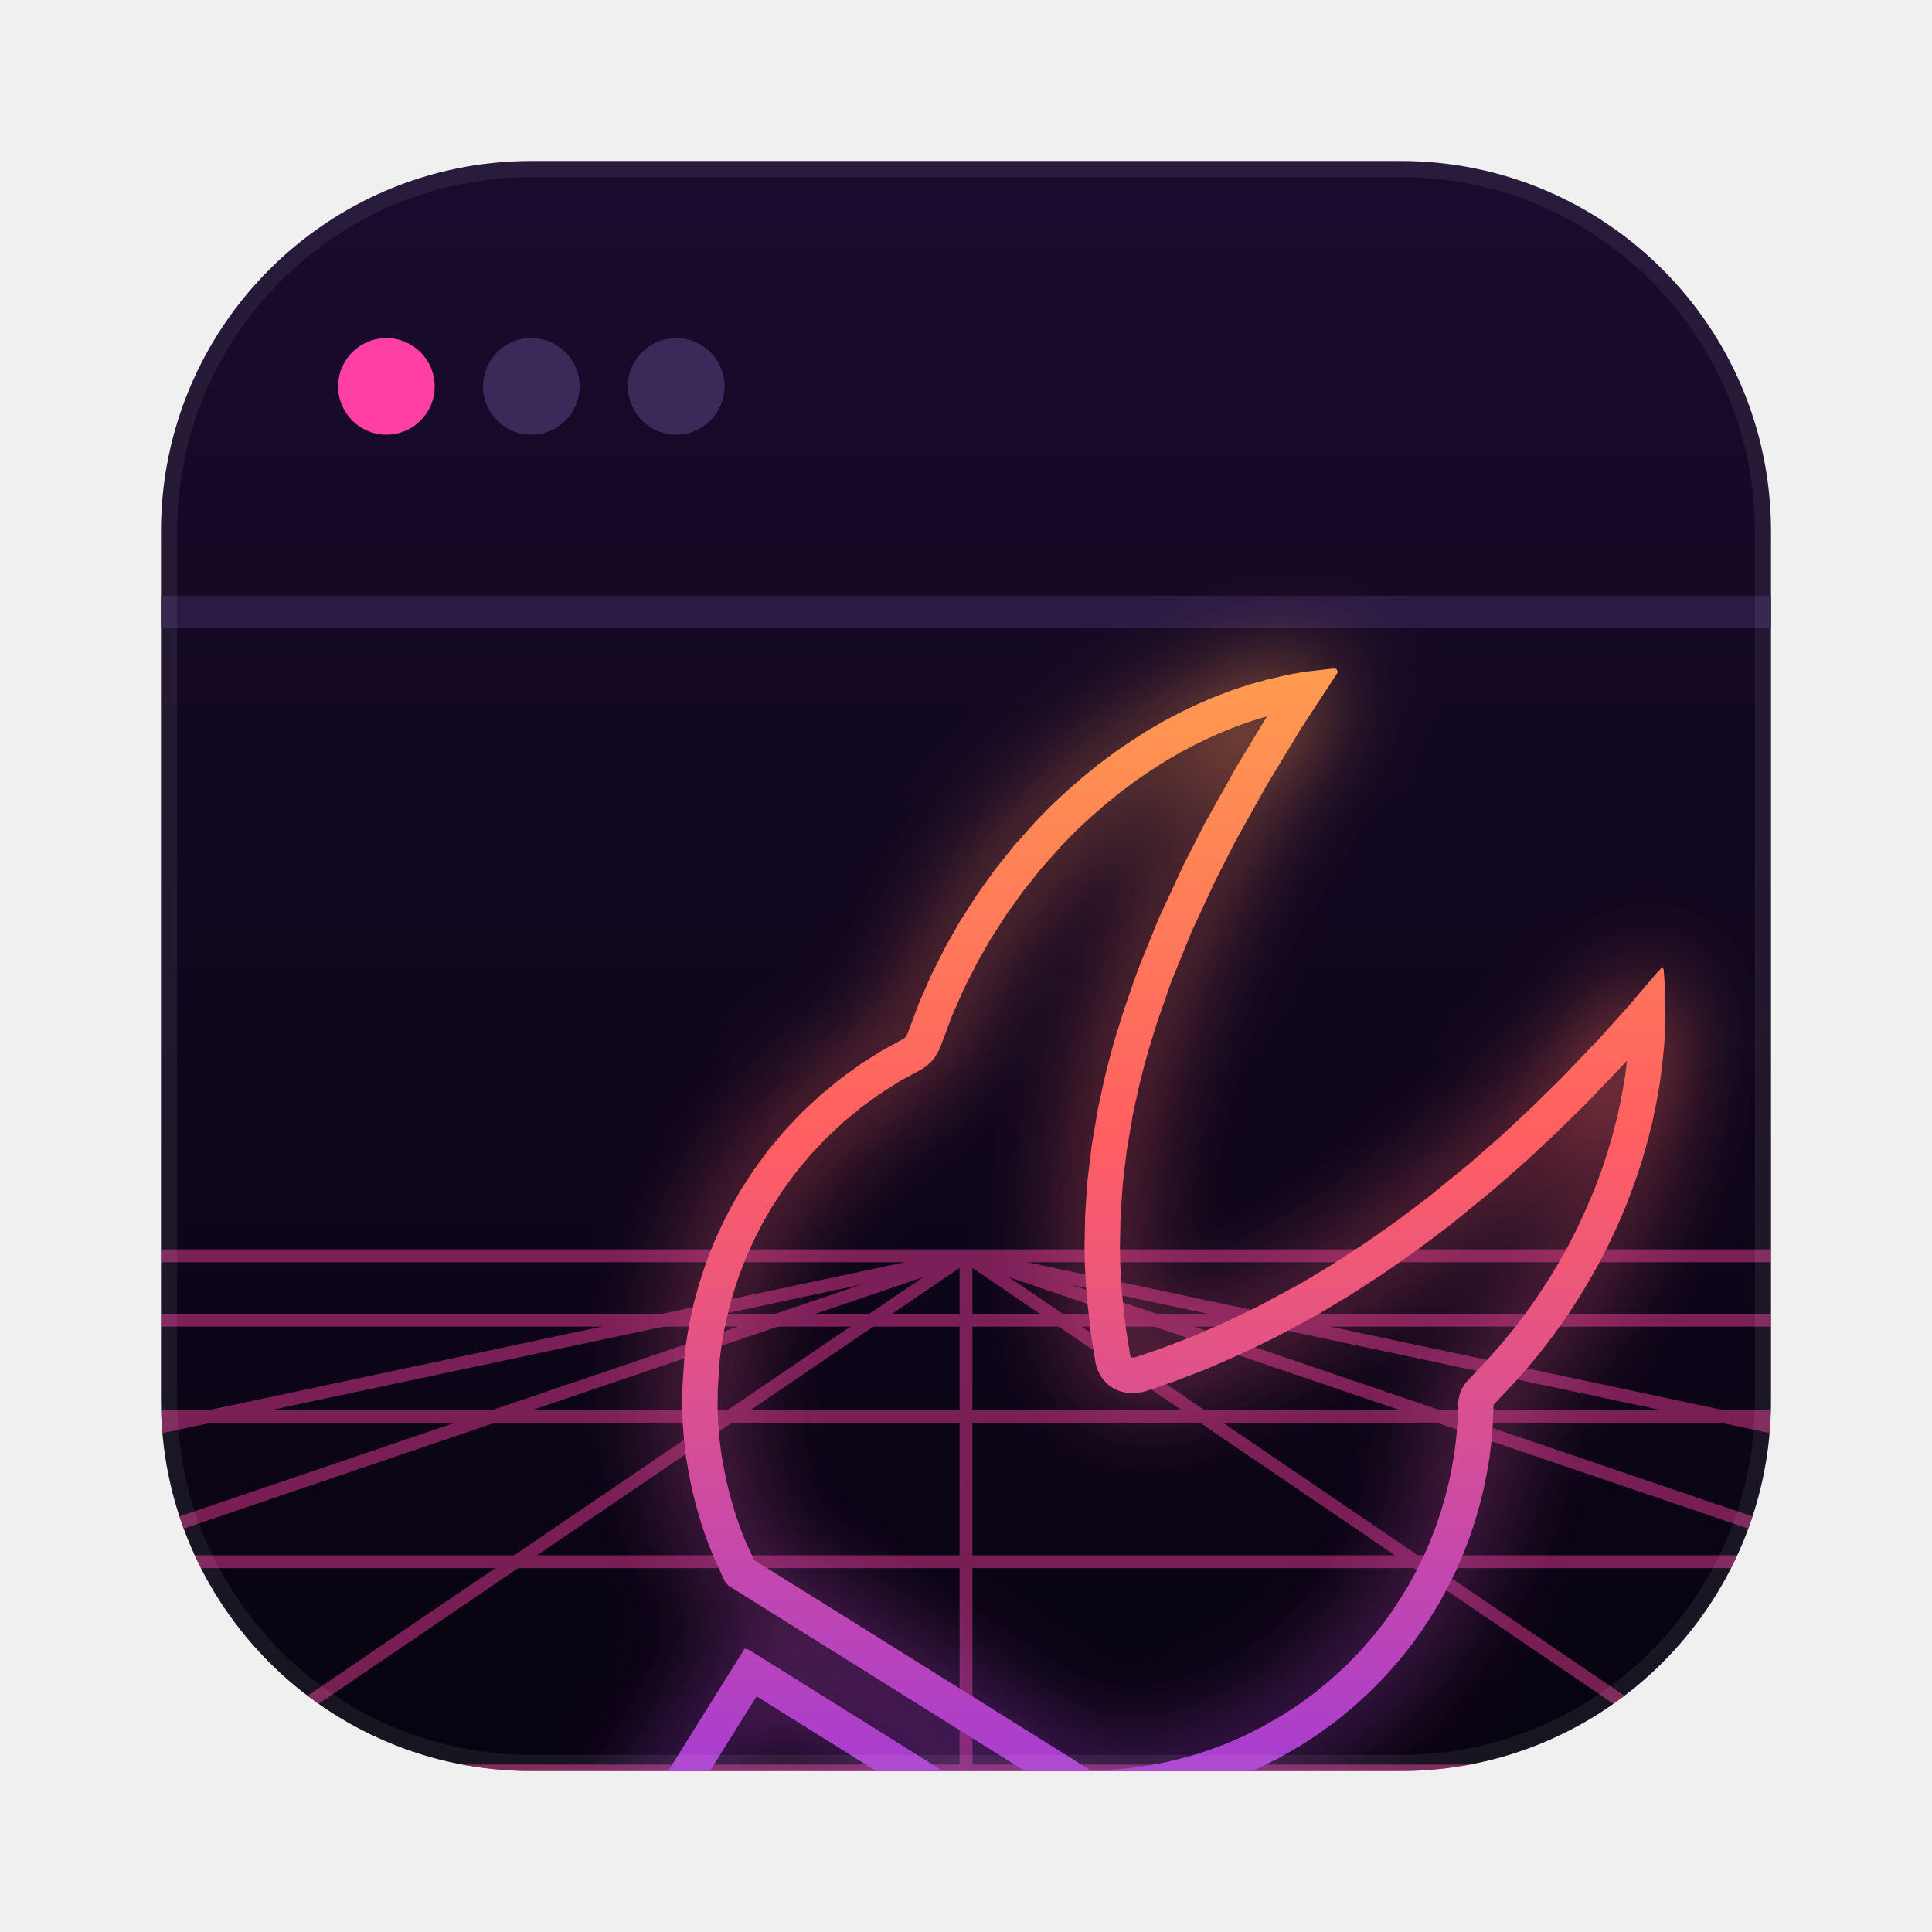
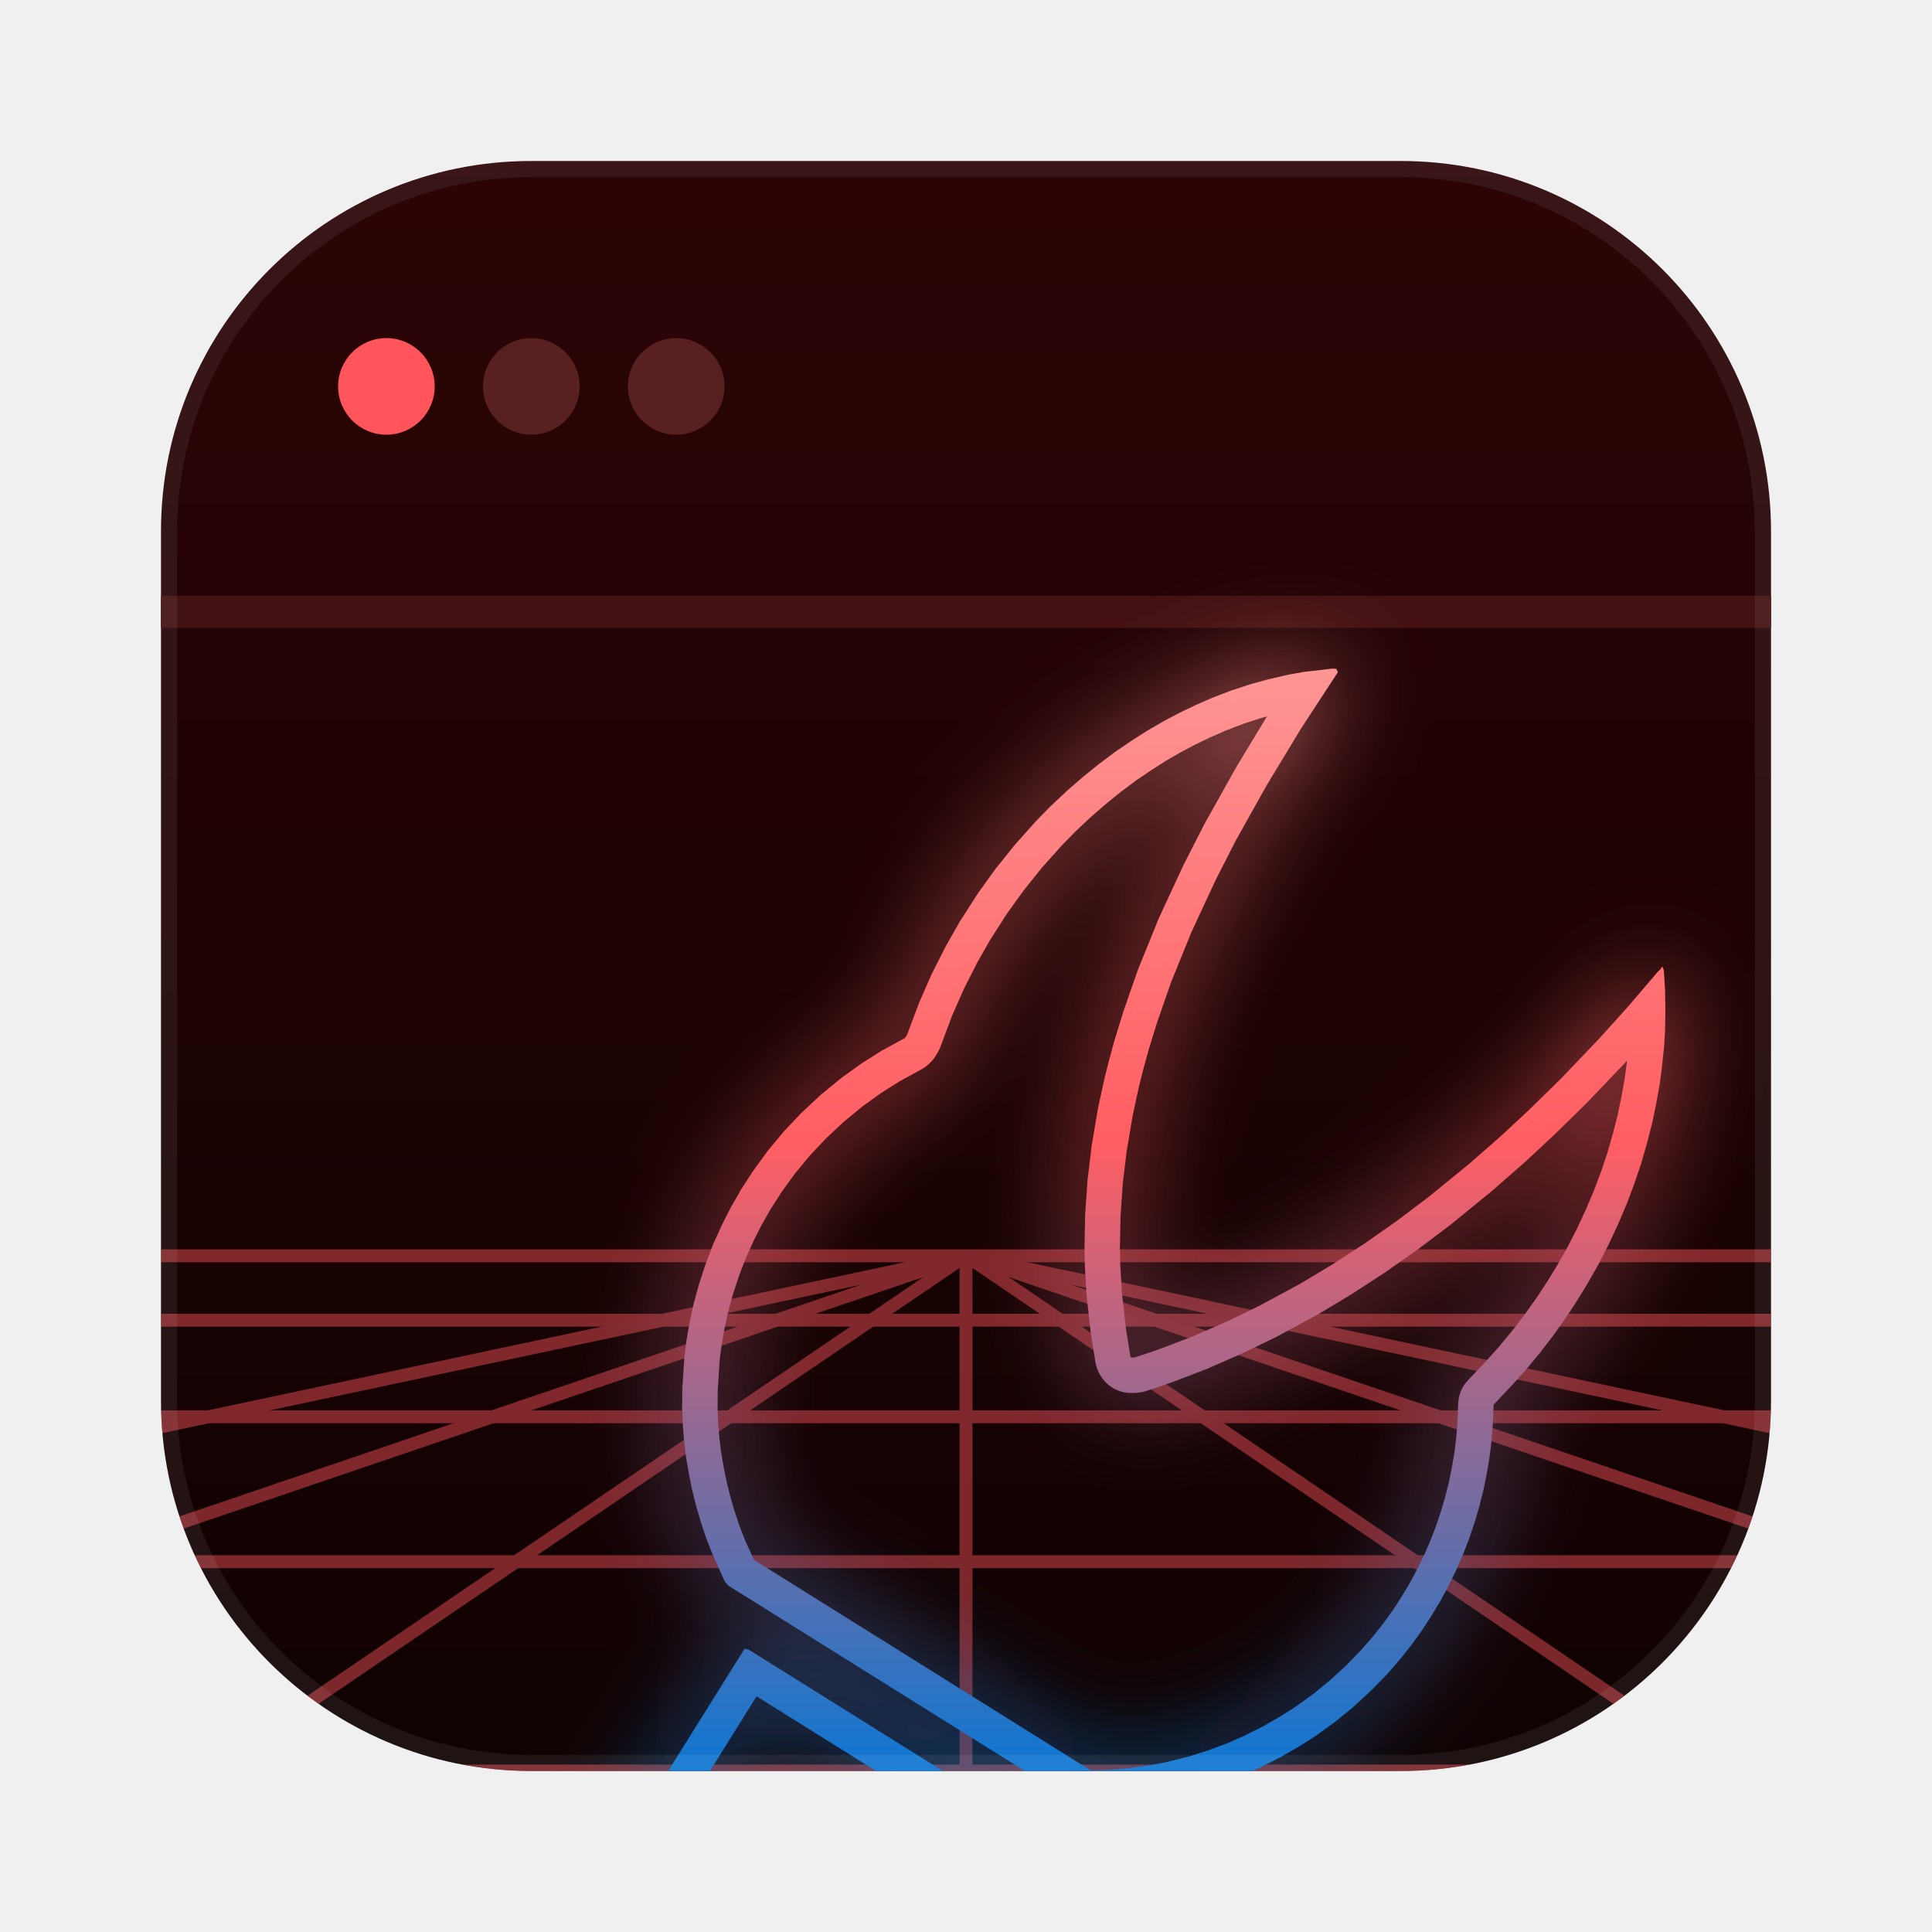
<svg xmlns="http://www.w3.org/2000/svg" viewBox="0 0 120 120" fill="none">
  <defs>
    <linearGradient id="tile" x1="0" y1="0" x2="0" y2="1">
-       <stop offset="0" stop-color="#1a0b2e" />
-       <stop offset="1" stop-color="#07030f" />
+       <stop offset="0" stop-color="#2d0406" />
+       <stop offset="1" stop-color="#0f0202" />
    </linearGradient>
    <linearGradient id="sunset" gradientUnits="userSpaceOnUse" x1="0" y1="30" x2="0" y2="112">
-       <stop offset="0" stop-color="#ffb347" />
+       <stop offset="0" stop-color="#feaba7" />
      <stop offset="0.5" stop-color="#ff5e62" />
-       <stop offset="1" stop-color="#a33bd6" />
+       <stop offset="1" stop-color="#0178d8" />
    </linearGradient>
    <clipPath id="window">
      <rect x="10" y="10" width="100" height="100" rx="23" />
    </clipPath>
    <clipPath id="claw">
      <path d="M81 41.73 L80 41.91 L78.75 42.2 L77.66 42.5 L76.5 42.88 L75.25 43.36 L74.25 43.8 L73.25 44.28 L72.25 44.81 L71.25 45.39 L70.25 46.03 L69.25 46.71 L68.2 47.5 L67.25 48.27 L66.25 49.14 L65.25 50.08 L64.35 51 L63.01 52.5 L61.81 54 L60.73 55.5 L59.61 57.25 L58.75 58.76 L57.87 60.5 L57.1 62.25 L56.35 64.25 L56.25 64.42 L56.16 64.5 L54.75 65.27 L53.5 66.06 L52.25 66.96 L50.98 68 L49.75 69.15 L48.71 70.25 L47.67 71.5 L46.76 72.75 L46 73.93 L45.39 75 L44.88 76 L44.31 77.25 L43.83 78.5 L43.42 79.75 L43.08 81 L42.81 82.25 L42.64 83.25 L42.51 84.25 L42.38 86.25 L42.37 87.5 L42.41 88.5 L42.49 89.5 L42.61 90.5 L42.78 91.5 L42.98 92.5 L43.23 93.5 L43.52 94.5 L43.85 95.5 L44.24 96.5 L45.03 98.25 L45.26 98.5 L67 112.09 L67.25 112.17 L68.75 112.14 L70.25 112.03 L71.75 111.82 L73 111.58 L74.5 111.2 L75.75 110.8 L77 110.34 L78.25 109.79 L79.5 109.16 L80.75 108.44 L81.82 107.75 L83 106.89 L84.08 106 L85.17 105 L86.14 104 L87.01 103 L87.75 102.06 L88.33 101.25 L88.82 100.5 L89.43 99.5 L89.97 98.5 L90.46 97.5 L90.89 96.5 L91.25 95.57 L91.61 94.5 L91.9 93.5 L92.15 92.5 L92.35 91.5 L92.52 90.5 L92.64 89.5 L92.72 88.5 L92.77 87.25 L93.95 86 L94.75 85.11 L95.67 84 L96.44 83 L97.25 81.86 L97.98 80.75 L98.59 79.75 L99.3 78.5 L99.94 77.25 L100.52 76 L101.05 74.75 L101.52 73.5 L101.94 72.25 L102.3 71 L102.62 69.75 L102.88 68.5 L103.1 67.25 L103.23 66.25 L103.36 65 L103.42 64 L103.44 62.75 L103.42 61.5 L103.34 60.25 L103.25 60.03 L103.09 60.25 L103 60.32 L101.14 62.5 L99.34 64.5 L96.95 67 L95 68.91 L93.25 70.54 L91.25 72.29 L88.75 74.33 L86.75 75.84 L84.75 77.24 L82.75 78.54 L80.75 79.74 L78.25 81.09 L76.25 82.06 L74.1 83 L72.25 83.71 L71.25 84.06 L70.5 84.31 L70.25 84.32 L70.21 84.25 L69.93 82.5 L69.68 80.25 L69.58 78.5 L69.56 77.5 L69.6 75.5 L69.74 73.5 L69.98 71.5 L70.36 69.25 L70.74 67.5 L70.99 66.5 L71.33 65.25 L71.87 63.5 L72.74 61 L74 57.9 L75.5 54.67 L76.75 52.22 L78.69 48.75 L80.81 45.25 L83.1 41.75 L83 41.54 L82.75 41.53Z M46.25 102.4 L34.16 121.75 L35 121.86 L36.25 121.92 L41.75 121.97 L53.25 121.95 L55.75 121.91 L57 121.83 L57.51 121.75 L59.22 119 L62.97 113 L62.97 112.75 L46.5 102.46Z" />
    </clipPath>
    <filter id="glow" filterUnits="userSpaceOnUse" x="0" y="0" width="120" height="120">
      <feGaussianBlur stdDeviation="3" />
    </filter>
  </defs>
  <rect x="10" y="10" width="100" height="100" rx="23" fill="url(#tile)" />
  <g clip-path="url(#window)">
-     <circle cx="24" cy="24" r="3" fill="#ff3fa4" />
-     <circle cx="33" cy="24" r="3" fill="#3a2a5a" />
-     <circle cx="42" cy="24" r="3" fill="#3a2a5a" />
-     <path d="M10 38 H110" stroke="#2a1a44" stroke-width="2" />
-     <g stroke="#ff3fa4" stroke-width="0.8" opacity="0.45">
+     <circle cx="24" cy="24" r="3" fill="#ff545b" />
+     <circle cx="33" cy="24" r="3" fill="#582021" />
+     <circle cx="42" cy="24" r="3" fill="#582021" />
+     <path d="M10 38 H110" stroke="#421113" stroke-width="2" />
+     <g stroke="#ff545b" stroke-width="0.8" opacity="0.45">
      <path d="M10 78 H110" />
      <path d="M10 82 H110" />
      <path d="M10 88 H110" />
      <path d="M10 97 H110" />
      <path d="M10 110 H110" />
      <path d="M60 78 L-100 112" />
      <path d="M60 78 L-40 112" />
      <path d="M60 78 L10 112" />
      <path d="M60 78 L60 112" />
      <path d="M60 78 L110 112" />
      <path d="M60 78 L160 112" />
      <path d="M60 78 L220 112" />
    </g>
    <g filter="url(#glow)" opacity="0.8">
      <path d="M81 41.73 L80 41.91 L78.75 42.2 L77.66 42.5 L76.5 42.88 L75.25 43.36 L74.25 43.8 L73.25 44.28 L72.25 44.81 L71.25 45.39 L70.25 46.03 L69.25 46.71 L68.2 47.5 L67.25 48.27 L66.25 49.14 L65.25 50.08 L64.35 51 L63.01 52.5 L61.81 54 L60.73 55.5 L59.61 57.25 L58.75 58.76 L57.87 60.5 L57.1 62.25 L56.35 64.25 L56.25 64.42 L56.16 64.5 L54.75 65.27 L53.5 66.06 L52.25 66.96 L50.98 68 L49.75 69.15 L48.71 70.25 L47.67 71.5 L46.76 72.75 L46 73.93 L45.39 75 L44.88 76 L44.31 77.25 L43.83 78.5 L43.42 79.75 L43.08 81 L42.81 82.25 L42.64 83.25 L42.51 84.25 L42.38 86.25 L42.37 87.5 L42.41 88.5 L42.49 89.5 L42.61 90.5 L42.78 91.5 L42.98 92.5 L43.23 93.5 L43.52 94.5 L43.85 95.5 L44.24 96.5 L45.03 98.25 L45.26 98.5 L67 112.09 L67.25 112.17 L68.75 112.14 L70.25 112.03 L71.75 111.82 L73 111.58 L74.5 111.2 L75.75 110.8 L77 110.34 L78.25 109.79 L79.5 109.16 L80.75 108.44 L81.82 107.75 L83 106.89 L84.08 106 L85.17 105 L86.14 104 L87.01 103 L87.75 102.06 L88.33 101.25 L88.82 100.5 L89.43 99.5 L89.97 98.5 L90.46 97.5 L90.89 96.5 L91.25 95.57 L91.61 94.5 L91.9 93.5 L92.15 92.5 L92.35 91.5 L92.52 90.5 L92.64 89.5 L92.72 88.5 L92.77 87.25 L93.95 86 L94.75 85.11 L95.67 84 L96.44 83 L97.25 81.86 L97.98 80.75 L98.59 79.75 L99.3 78.5 L99.94 77.25 L100.52 76 L101.05 74.75 L101.52 73.5 L101.94 72.25 L102.3 71 L102.62 69.75 L102.88 68.5 L103.1 67.25 L103.23 66.25 L103.36 65 L103.42 64 L103.44 62.75 L103.42 61.5 L103.34 60.25 L103.25 60.03 L103.09 60.25 L103 60.32 L101.14 62.5 L99.34 64.5 L96.95 67 L95 68.91 L93.25 70.54 L91.25 72.29 L88.75 74.33 L86.75 75.84 L84.75 77.24 L82.75 78.54 L80.75 79.74 L78.25 81.09 L76.25 82.06 L74.1 83 L72.25 83.71 L71.25 84.06 L70.5 84.31 L70.25 84.32 L70.21 84.25 L69.93 82.5 L69.68 80.25 L69.58 78.5 L69.56 77.5 L69.6 75.5 L69.74 73.5 L69.98 71.5 L70.36 69.25 L70.74 67.5 L70.99 66.5 L71.33 65.25 L71.87 63.5 L72.74 61 L74 57.9 L75.5 54.67 L76.75 52.22 L78.69 48.75 L80.81 45.25 L83.1 41.75 L83 41.54 L82.75 41.53Z M46.25 102.4 L34.16 121.75 L35 121.86 L36.25 121.92 L41.75 121.97 L53.25 121.95 L55.75 121.91 L57 121.83 L57.51 121.75 L59.22 119 L62.97 113 L62.97 112.75 L46.5 102.46Z" fill="none" stroke="url(#sunset)" stroke-width="4.4" stroke-linejoin="round" clip-path="url(#claw)" />
      <path d="M81 41.73 L80 41.91 L78.75 42.2 L77.66 42.5 L76.5 42.88 L75.25 43.36 L74.25 43.8 L73.25 44.28 L72.25 44.81 L71.25 45.39 L70.25 46.03 L69.25 46.71 L68.2 47.5 L67.25 48.27 L66.25 49.14 L65.25 50.08 L64.35 51 L63.01 52.5 L61.81 54 L60.73 55.5 L59.61 57.25 L58.75 58.76 L57.87 60.5 L57.1 62.25 L56.35 64.25 L56.25 64.42 L56.16 64.5 L54.75 65.27 L53.5 66.06 L52.25 66.96 L50.98 68 L49.75 69.15 L48.71 70.25 L47.67 71.5 L46.76 72.75 L46 73.93 L45.39 75 L44.88 76 L44.31 77.25 L43.83 78.5 L43.42 79.75 L43.08 81 L42.81 82.25 L42.64 83.25 L42.51 84.25 L42.38 86.25 L42.37 87.5 L42.41 88.5 L42.49 89.5 L42.61 90.5 L42.78 91.5 L42.98 92.5 L43.23 93.5 L43.52 94.5 L43.85 95.5 L44.24 96.5 L45.03 98.25 L45.26 98.5 L67 112.09 L67.25 112.17 L68.75 112.14 L70.25 112.03 L71.75 111.82 L73 111.58 L74.5 111.2 L75.75 110.8 L77 110.34 L78.25 109.79 L79.5 109.16 L80.75 108.44 L81.82 107.75 L83 106.89 L84.08 106 L85.17 105 L86.14 104 L87.01 103 L87.75 102.06 L88.33 101.25 L88.82 100.5 L89.43 99.5 L89.97 98.5 L90.46 97.5 L90.89 96.5 L91.25 95.57 L91.61 94.5 L91.9 93.5 L92.15 92.5 L92.35 91.5 L92.52 90.5 L92.64 89.5 L92.72 88.5 L92.77 87.25 L93.95 86 L94.75 85.11 L95.67 84 L96.44 83 L97.25 81.86 L97.98 80.75 L98.59 79.75 L99.3 78.5 L99.94 77.25 L100.52 76 L101.05 74.75 L101.52 73.5 L101.94 72.25 L102.3 71 L102.62 69.75 L102.88 68.5 L103.1 67.25 L103.23 66.25 L103.36 65 L103.42 64 L103.44 62.75 L103.42 61.5 L103.34 60.25 L103.25 60.03 L103.09 60.25 L103 60.32 L101.14 62.5 L99.34 64.5 L96.95 67 L95 68.91 L93.25 70.54 L91.25 72.29 L88.75 74.33 L86.75 75.84 L84.75 77.24 L82.75 78.54 L80.75 79.74 L78.25 81.09 L76.25 82.06 L74.1 83 L72.25 83.71 L71.25 84.06 L70.5 84.31 L70.25 84.32 L70.21 84.25 L69.93 82.5 L69.68 80.25 L69.58 78.5 L69.56 77.5 L69.6 75.5 L69.74 73.5 L69.98 71.5 L70.36 69.25 L70.74 67.5 L70.99 66.5 L71.33 65.25 L71.87 63.5 L72.74 61 L74 57.9 L75.5 54.67 L76.75 52.22 L78.69 48.75 L80.81 45.25 L83.1 41.75 L83 41.54 L82.75 41.53Z M46.25 102.4 L34.16 121.75 L35 121.86 L36.25 121.92 L41.75 121.97 L53.25 121.95 L55.75 121.91 L57 121.83 L57.51 121.75 L59.22 119 L62.97 113 L62.97 112.75 L46.5 102.46Z" fill="none" stroke="url(#sunset)" stroke-width="4.4" stroke-linejoin="round" clip-path="url(#claw)" />
    </g>
    <path d="M81 41.73 L80 41.91 L78.75 42.2 L77.66 42.5 L76.5 42.88 L75.25 43.36 L74.25 43.8 L73.25 44.28 L72.25 44.81 L71.25 45.39 L70.25 46.03 L69.25 46.71 L68.2 47.5 L67.25 48.27 L66.25 49.14 L65.25 50.08 L64.35 51 L63.01 52.5 L61.81 54 L60.73 55.5 L59.61 57.25 L58.75 58.76 L57.87 60.5 L57.1 62.25 L56.35 64.25 L56.25 64.42 L56.16 64.5 L54.75 65.27 L53.5 66.06 L52.25 66.96 L50.98 68 L49.75 69.15 L48.71 70.25 L47.67 71.5 L46.76 72.75 L46 73.93 L45.39 75 L44.88 76 L44.31 77.25 L43.83 78.5 L43.42 79.75 L43.08 81 L42.81 82.25 L42.64 83.25 L42.51 84.25 L42.38 86.25 L42.37 87.5 L42.41 88.5 L42.49 89.5 L42.61 90.5 L42.78 91.5 L42.98 92.5 L43.23 93.5 L43.52 94.5 L43.85 95.5 L44.24 96.5 L45.03 98.25 L45.26 98.5 L67 112.09 L67.25 112.17 L68.75 112.14 L70.25 112.03 L71.75 111.82 L73 111.58 L74.5 111.2 L75.75 110.8 L77 110.34 L78.25 109.79 L79.5 109.16 L80.75 108.44 L81.82 107.75 L83 106.89 L84.08 106 L85.17 105 L86.14 104 L87.01 103 L87.75 102.06 L88.33 101.25 L88.82 100.5 L89.43 99.5 L89.97 98.5 L90.46 97.5 L90.89 96.5 L91.25 95.57 L91.61 94.5 L91.9 93.5 L92.15 92.5 L92.35 91.5 L92.52 90.5 L92.64 89.5 L92.72 88.5 L92.77 87.25 L93.95 86 L94.75 85.11 L95.67 84 L96.44 83 L97.25 81.86 L97.98 80.75 L98.59 79.75 L99.3 78.5 L99.94 77.25 L100.52 76 L101.05 74.75 L101.52 73.5 L101.94 72.25 L102.3 71 L102.62 69.75 L102.88 68.5 L103.1 67.25 L103.23 66.25 L103.36 65 L103.42 64 L103.44 62.75 L103.42 61.5 L103.34 60.25 L103.25 60.03 L103.09 60.25 L103 60.32 L101.14 62.5 L99.34 64.5 L96.95 67 L95 68.91 L93.25 70.54 L91.25 72.29 L88.75 74.33 L86.75 75.84 L84.75 77.24 L82.75 78.54 L80.75 79.74 L78.25 81.09 L76.25 82.06 L74.1 83 L72.25 83.71 L71.25 84.06 L70.5 84.31 L70.25 84.32 L70.21 84.25 L69.93 82.5 L69.68 80.25 L69.58 78.5 L69.56 77.5 L69.6 75.5 L69.74 73.5 L69.98 71.5 L70.36 69.25 L70.74 67.5 L70.99 66.5 L71.33 65.25 L71.87 63.5 L72.74 61 L74 57.9 L75.5 54.67 L76.75 52.22 L78.69 48.75 L80.81 45.25 L83.1 41.75 L83 41.54 L82.75 41.53Z M46.25 102.4 L34.16 121.75 L35 121.86 L36.25 121.92 L41.75 121.97 L53.25 121.95 L55.75 121.91 L57 121.83 L57.51 121.75 L59.22 119 L62.97 113 L62.97 112.75 L46.5 102.46Z" fill="none" stroke="url(#sunset)" stroke-width="4.4" stroke-linejoin="round" clip-path="url(#claw)" />
  </g>
  <rect x="10.5" y="10.5" width="99" height="99" rx="22.5" stroke="#ffffff" stroke-opacity="0.07" />
</svg>
